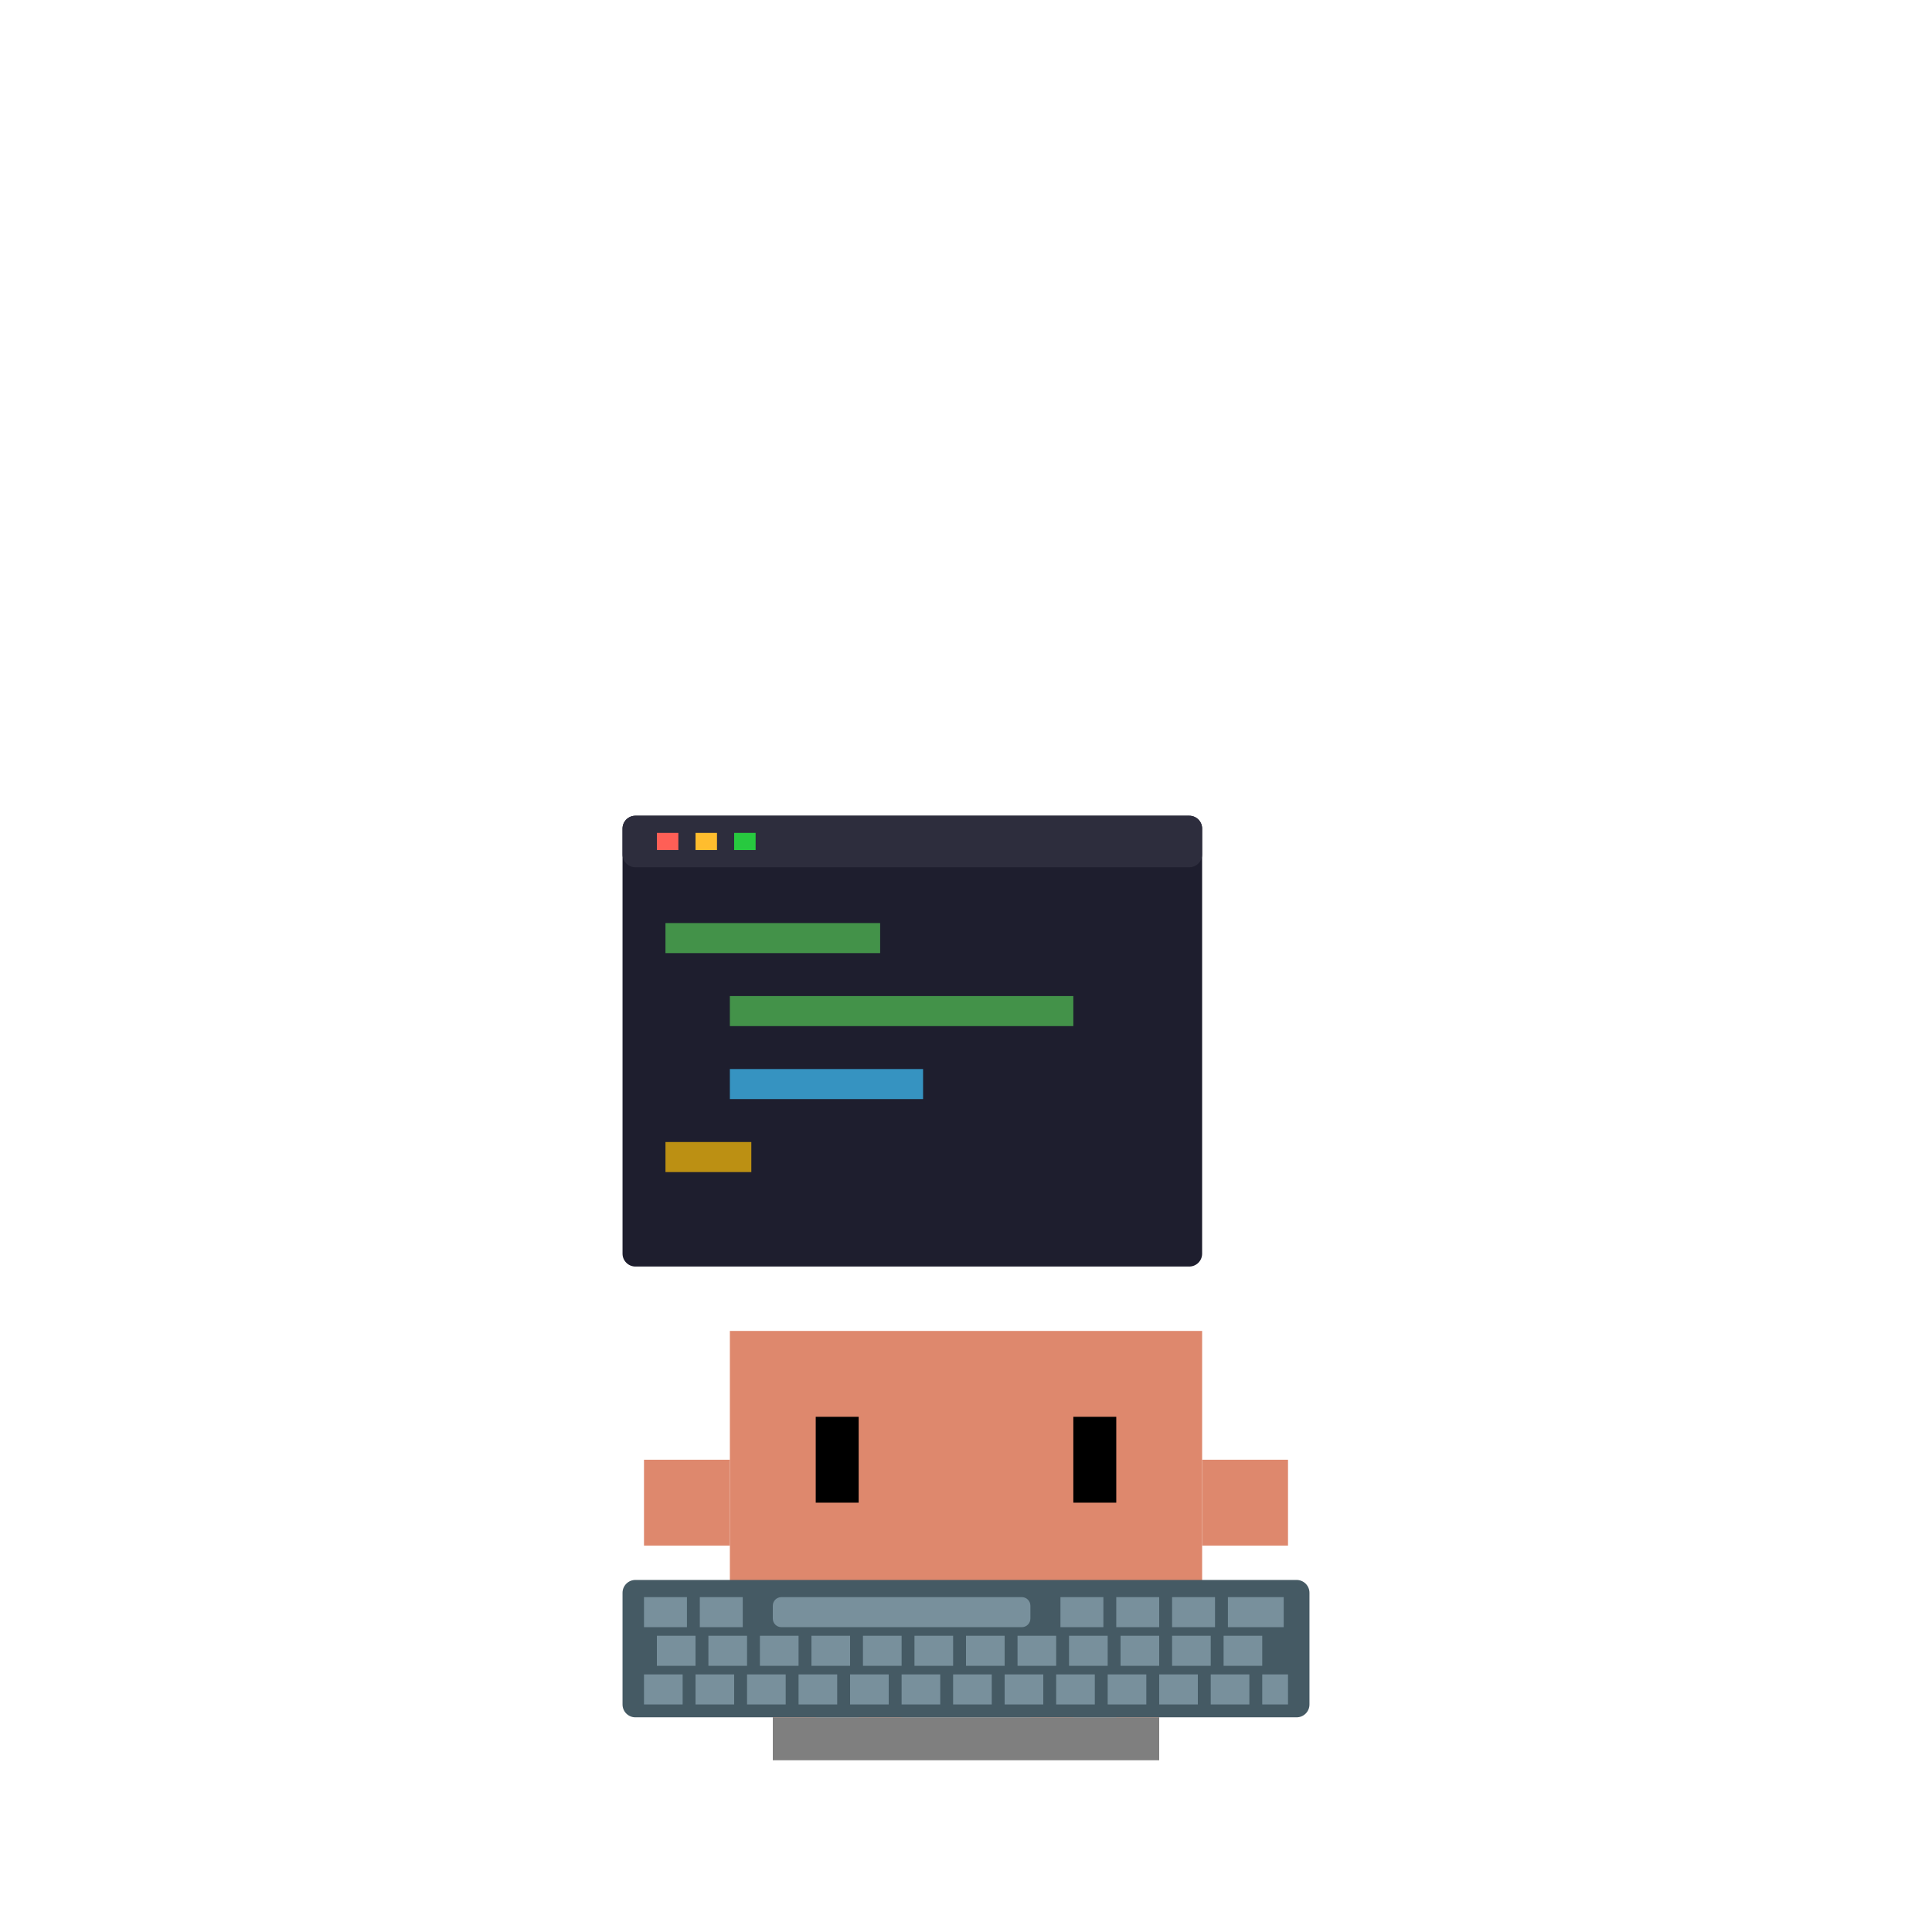
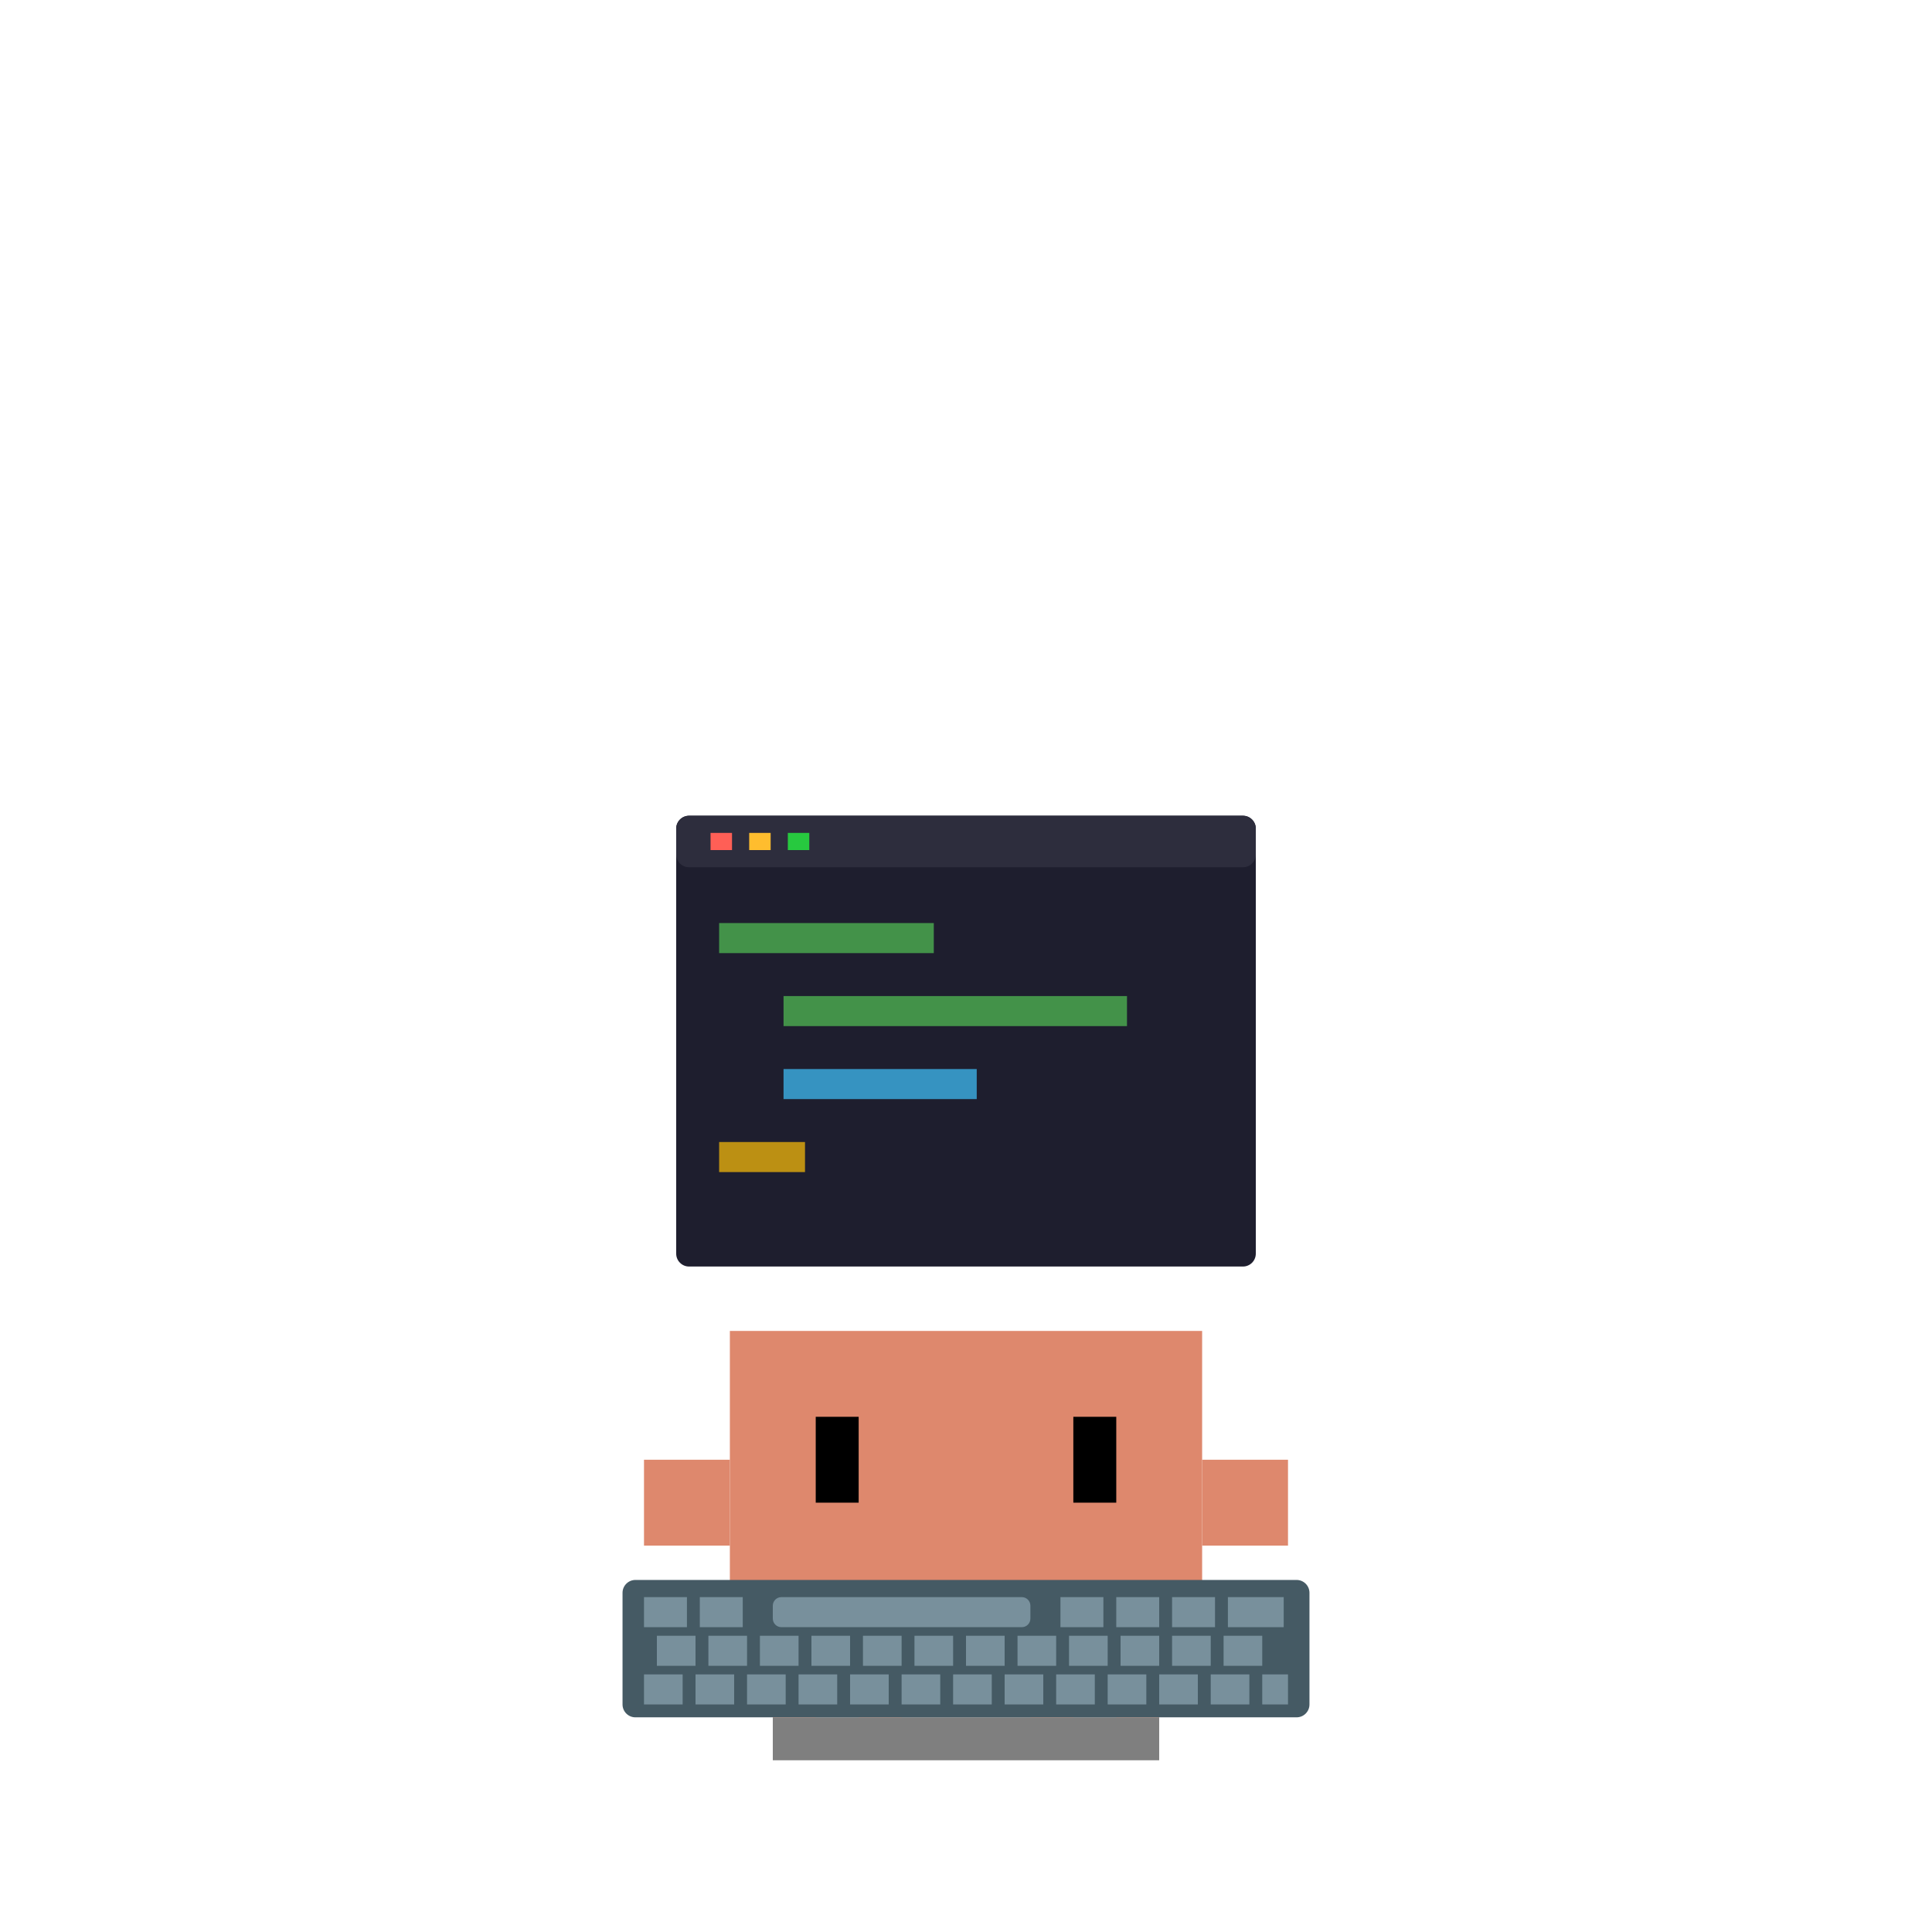
<svg xmlns="http://www.w3.org/2000/svg" viewBox="-15 -25 45 45" width="500" height="500">
  <defs>
    <style>
      /* ===== Body (KEEP) ===== */
      .body-bounce {
        transform-origin: 7.5px 15px;
        animation: body-bounce 0.35s infinite ease-in-out;
      }
      .breathe {
        transform-origin: 7.5px 13px;
        animation: breathe 3.2s infinite ease-in-out;
      }

      /* ===== Arms (KEEP) ===== */
      .arm-l-type {
        transform-origin: 2px 10px;
        animation: type-l 0.15s infinite ease-in-out;
      }
      .arm-r-type {
        transform-origin: 13px 10px;
        animation: type-r 0.12s infinite ease-in-out;
      }

      /* ===== Eyes ===== */
      .eyes-code {
        transform-origin: 7.5px 9px;
        animation: eye-code 10s infinite ease-in-out;
      }

      /* ===== Code lines: each line grows, holds, then slides up + fades ===== */
      .code-line {
        transform-box: fill-box;
        transform-origin: left center;
      }
      .cl1 { animation: cl1 6s infinite; }
      .cl2 { animation: cl2 6s infinite; }
      .cl3 { animation: cl3 6s infinite; }
      .cl4 { animation: cl4 6s infinite; }

      /* Key press flashes — different periods so they look random */
      .key-flash { opacity: 0; }
      .kf1 { animation: kflash 0.6s infinite; }
      .kf2 { animation: kflash 0.8s infinite; animation-delay: -0.25s; }
      .kf3 { animation: kflash 0.5s infinite; animation-delay: -0.1s; }
      .kf4 { animation: kflash 0.7s infinite; animation-delay: -0.45s; }
      .kf5 { animation: kflash 0.55s infinite; animation-delay: -0.3s; }
      .kf6 { animation: kflash 0.9s infinite; animation-delay: -0.5s; }

      /* Data particles (float up behind screen) */
      .data-bit { opacity: 0; animation: float-data 1.5s infinite linear; }
      .d1 { animation-delay: 0s; }
      .d2 { animation-delay: -0.4s; }
      .d3 { animation-delay: -0.8s; }
      .d4 { animation-delay: -1.2s; }

      /* Shadow */
      .shadow-anim {
        transform-origin: 7.5px 15.5px;
        animation: shadow-bob 0.4s infinite ease-in-out;
      }

      /* ==================== Keyframes ==================== */

      @keyframes body-bounce {
        0%, 100% { transform: translateY(0); }
        50% { transform: translateY(0.8px); }
      }
      @keyframes breathe {
        0%, 100% { transform: scale(1, 1) translate(0, 0); }
        50% { transform: scale(1.02, 0.98) translate(0, 0.5px); }
      }
      @keyframes shadow-bob {
        0%, 100% { transform: scaleX(1.02); opacity: 0.5; }
        50% { transform: scaleX(1.05); opacity: 0.55; }
      }

      @keyframes type-l {
        0%   { transform: rotate(-5deg); }
        25%  { transform: rotate(-38deg); }
        50%  { transform: rotate(-10deg); }
        75%  { transform: rotate(-30deg); }
        100% { transform: rotate(-5deg); }
      }
      @keyframes type-r {
        0%   { transform: rotate(5deg); }
        25%  { transform: rotate(38deg); }
        50%  { transform: rotate(10deg); }
        75%  { transform: rotate(30deg); }
        100% { transform: rotate(5deg); }
      }

      /* Eyes: long keyboard squint → 2 consecutive scans → keyboard */
      @keyframes eye-code {
        0%   { transform: translate(0, 1px) scaleY(0.6); }
        14%  { transform: translate(0, 1px) scaleY(0.6); }
        15%  { transform: translate(0, 1px) scaleY(0.1); }
        16%  { transform: translate(0, 1px) scaleY(0.6); }
        36%  { transform: translate(0, 1px) scaleY(0.6); }
        37%  { transform: translate(0, 1px) scaleY(0.1); }
        38%  { transform: translate(0, 1px) scaleY(0.6); }
        54%  { transform: translate(0, 1px) scaleY(0.6); }
        55%  { transform: translate(0, 1px) scaleY(0.1); }
        57%  { transform: translate(-1px, -0.5px) scaleY(1); }
        62%  { transform: translate(1.5px, -0.5px) scaleY(1); }
        64%  { transform: translate(-0.5px, -0.3px) scaleY(1); }
        69%  { transform: translate(1.5px, -0.5px) scaleY(1); }
        71%  { transform: translate(1px, -0.3px) scaleY(0.1); }
        73%  { transform: translate(0, 1px) scaleY(0.6); }
        89%  { transform: translate(0, 1px) scaleY(0.6); }
        90%  { transform: translate(0, 1px) scaleY(0.1); }
        91%  { transform: translate(0, 1px) scaleY(0.6); }
        100% { transform: translate(0, 1px) scaleY(0.6); }
      }

      /* Code lines: grow from left → hold → slide up + fade out
         Each line staggers by ~15%. Slide-up gives "scroll" feel.
         At 95-100% all invisible → brief blank → cycle restarts */
      @keyframes cl1 {
        0%        { transform: scaleX(0); opacity: 0; }
        3%        { transform: scaleX(0); opacity: 1; }
        13%       { transform: scaleX(1); opacity: 1; }
        13%, 78%  { transform: scaleX(1) translateY(0); opacity: 1; }
        88%       { transform: scaleX(1) translateY(-3px); opacity: 0; }
        89%, 100% { transform: scaleX(0) translateY(0); opacity: 0; }
      }
      @keyframes cl2 {
        0%, 14%   { transform: scaleX(0); opacity: 0; }
        15%       { transform: scaleX(0); opacity: 1; }
        27%       { transform: scaleX(1); opacity: 1; }
        27%, 82%  { transform: scaleX(1) translateY(0); opacity: 1; }
        91%       { transform: scaleX(1) translateY(-3px); opacity: 0; }
        92%, 100% { transform: scaleX(0) translateY(0); opacity: 0; }
      }
      @keyframes cl3 {
        0%, 29%   { transform: scaleX(0); opacity: 0; }
        30%       { transform: scaleX(0); opacity: 1; }
        42%       { transform: scaleX(1); opacity: 1; }
        42%, 85%  { transform: scaleX(1) translateY(0); opacity: 1; }
        93%       { transform: scaleX(1) translateY(-3px); opacity: 0; }
        94%, 100% { transform: scaleX(0) translateY(0); opacity: 0; }
      }
      @keyframes cl4 {
        0%, 44%   { transform: scaleX(0); opacity: 0; }
        45%       { transform: scaleX(0); opacity: 1; }
        57%       { transform: scaleX(1); opacity: 1; }
        57%, 88%  { transform: scaleX(1) translateY(0); opacity: 1; }
        95%       { transform: scaleX(1) translateY(-3px); opacity: 0; }
        96%, 100% { transform: scaleX(0) translateY(0); opacity: 0; }
      }

      /* Key flash: brief bright pulse, mostly off */
      @keyframes kflash {
        0%, 70%, 100% { opacity: 0; }
        35% { opacity: 0.8; }
      }

      @keyframes float-data {
        0%   { transform: translateY(0) scale(0.5); opacity: 0; }
        10%  { opacity: 0.8; }
        100% { transform: translateY(-17px) scale(1); opacity: 0; }
      }
    </style>
    <g id="pixel-packet">
      <rect x="0" y="0" width="1.5" height="1.5" />
    </g>
  </defs>
  <rect class="shadow-anim" x="3" y="15" width="9" height="1" fill="#000" opacity="0.5" />
  <g fill="#40C4FF">
    <use href="#pixel-packet" class="data-bit d1" x="3" y="7" />
    <use href="#pixel-packet" class="data-bit d2" x="7" y="8" />
    <use href="#pixel-packet" class="data-bit d3" x="11" y="7" />
    <use href="#pixel-packet" class="data-bit d4" x="5" y="8" />
  </g>
-   <g id="screen">
+   <g id="screen" transform="translate(1.25, 0)">
    <rect x="-0.5" y="-6" width="13.5" height="10.5" fill="#1E1E2E" rx="0.3" />
    <rect x="-0.5" y="-6" width="13.5" height="1.2" fill="#2D2D3D" rx="0.3" />
    <rect x="0.3" y="-5.6" width="0.5" height="0.4" fill="#FF5F56" />
    <rect x="1.2" y="-5.6" width="0.5" height="0.4" fill="#FFBD2E" />
    <rect x="2.1" y="-5.6" width="0.5" height="0.4" fill="#27C93F" />
    <rect class="code-line cl1" x="0.5" y="-3.5" width="5" height="0.7" fill="#4CAF50" opacity="0.8" />
    <rect class="code-line cl2" x="2" y="-1.8" width="8" height="0.7" fill="#4CAF50" opacity="0.8" />
    <rect class="code-line cl3" x="2" y="-0.1" width="4.5" height="0.7" fill="#40C4FF" opacity="0.7" />
    <rect class="code-line cl4" x="0.5" y="1.6" width="2" height="0.7" fill="#FFC107" opacity="0.7" />
  </g>
  <g class="body-bounce">
    <g class="breathe">
      <g fill="#DE886D">
        <rect x="3" y="13" width="1" height="2" />
        <rect x="5" y="13" width="1" height="2" />
        <rect x="9" y="13" width="1" height="2" />
        <rect x="11" y="13" width="1" height="2" />
        <rect x="2" y="6" width="11" height="7" />
      </g>
      <g class="eyes-code" fill="#000">
        <rect x="4" y="8" width="1" height="2" />
        <rect x="10" y="8" width="1" height="2" />
      </g>
    </g>
  </g>
  <g id="keyboard" transform="translate(-0.5, 11.8)">
    <rect x="0" y="0" width="16" height="3.2" fill="#455A64" rx="0.3" />
    <g fill="#78909C">
      <rect x="0.5" y="0.4" width="1" height="0.7" />
      <rect x="1.8" y="0.4" width="1" height="0.7" />
      <rect x="3.5" y="0.4" width="6" height="0.7" rx="0.2" />
      <rect x="10.2" y="0.4" width="1" height="0.7" />
      <rect x="11.5" y="0.4" width="1" height="0.7" />
      <rect x="12.8" y="0.4" width="1" height="0.7" />
      <rect x="14.1" y="0.4" width="1.3" height="0.7" />
    </g>
    <g fill="#78909C">
      <rect x="0.8" y="1.3" width="0.9" height="0.7" />
      <rect x="2.0" y="1.3" width="0.9" height="0.7" />
      <rect x="3.2" y="1.3" width="0.9" height="0.7" />
      <rect x="4.4" y="1.3" width="0.9" height="0.7" />
      <rect x="5.6" y="1.3" width="0.9" height="0.7" />
      <rect x="6.8" y="1.3" width="0.9" height="0.7" />
      <rect x="8.0" y="1.3" width="0.9" height="0.7" />
      <rect x="9.2" y="1.3" width="0.9" height="0.7" />
      <rect x="10.4" y="1.3" width="0.9" height="0.7" />
      <rect x="11.6" y="1.3" width="0.9" height="0.7" />
      <rect x="12.8" y="1.3" width="0.9" height="0.7" />
      <rect x="14.0" y="1.3" width="0.9" height="0.7" />
    </g>
    <g fill="#78909C">
      <rect x="0.5" y="2.2" width="0.9" height="0.7" />
      <rect x="1.7" y="2.2" width="0.9" height="0.7" />
      <rect x="2.9" y="2.2" width="0.9" height="0.7" />
      <rect x="4.1" y="2.2" width="0.9" height="0.7" />
      <rect x="5.3" y="2.2" width="0.9" height="0.7" />
      <rect x="6.5" y="2.2" width="0.9" height="0.7" />
      <rect x="7.7" y="2.2" width="0.9" height="0.7" />
      <rect x="8.9" y="2.2" width="0.9" height="0.7" />
      <rect x="10.1" y="2.2" width="0.9" height="0.7" />
      <rect x="11.3" y="2.2" width="0.9" height="0.7" />
      <rect x="12.5" y="2.2" width="0.9" height="0.7" />
      <rect x="13.7" y="2.2" width="0.9" height="0.7" />
      <rect x="14.9" y="2.2" width="0.6" height="0.7" />
    </g>
    <g fill="#B0BEC5">
      <rect class="key-flash kf1" x="4.4" y="1.3" width="0.9" height="0.7" />
      <rect class="key-flash kf2" x="9.2" y="1.3" width="0.9" height="0.7" />
      <rect class="key-flash kf3" x="2.9" y="2.2" width="0.9" height="0.7" />
      <rect class="key-flash kf4" x="7.7" y="2.2" width="0.9" height="0.7" />
      <rect class="key-flash kf5" x="11.6" y="1.3" width="0.9" height="0.7" />
      <rect class="key-flash kf6" x="3.5" y="0.4" width="6" height="0.7" rx="0.2" />
    </g>
  </g>
  <g class="body-bounce">
    <g class="breathe">
      <g fill="#DE886D">
        <g class="arm-l-type">
          <rect x="0" y="9" width="2" height="2" />
        </g>
        <g class="arm-r-type">
          <rect x="13" y="9" width="2" height="2" />
        </g>
      </g>
    </g>
  </g>
</svg>
